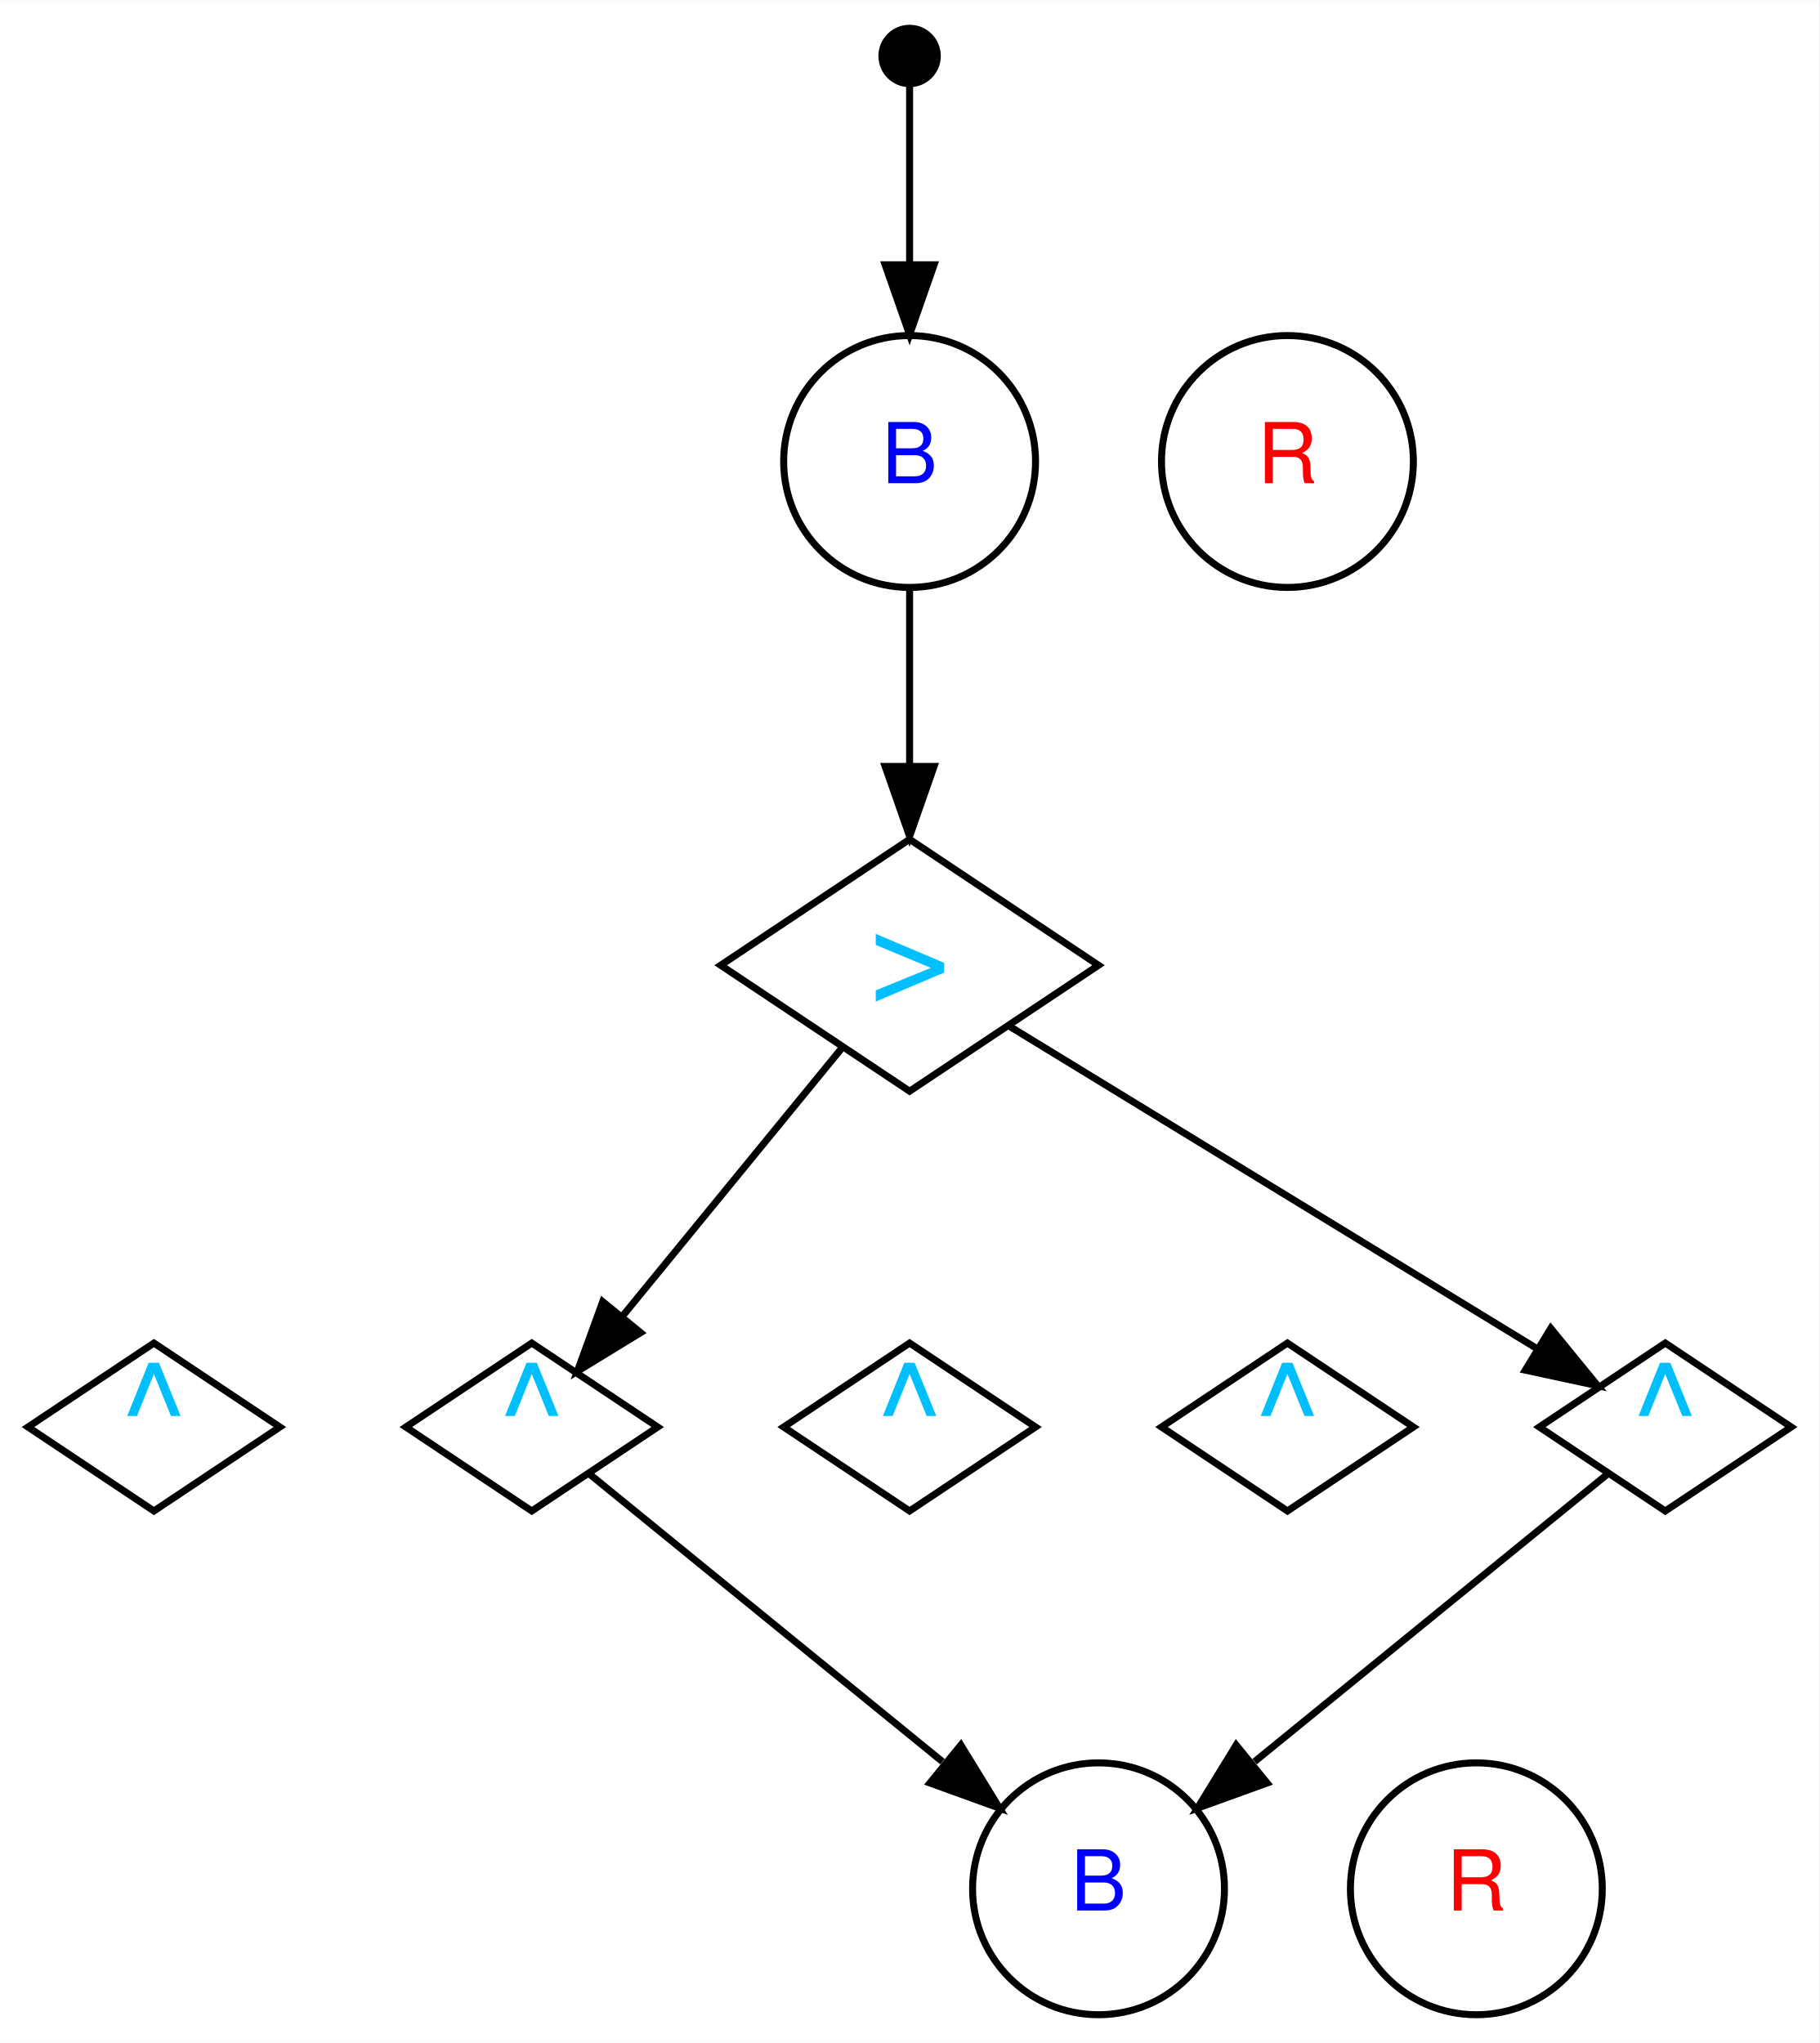
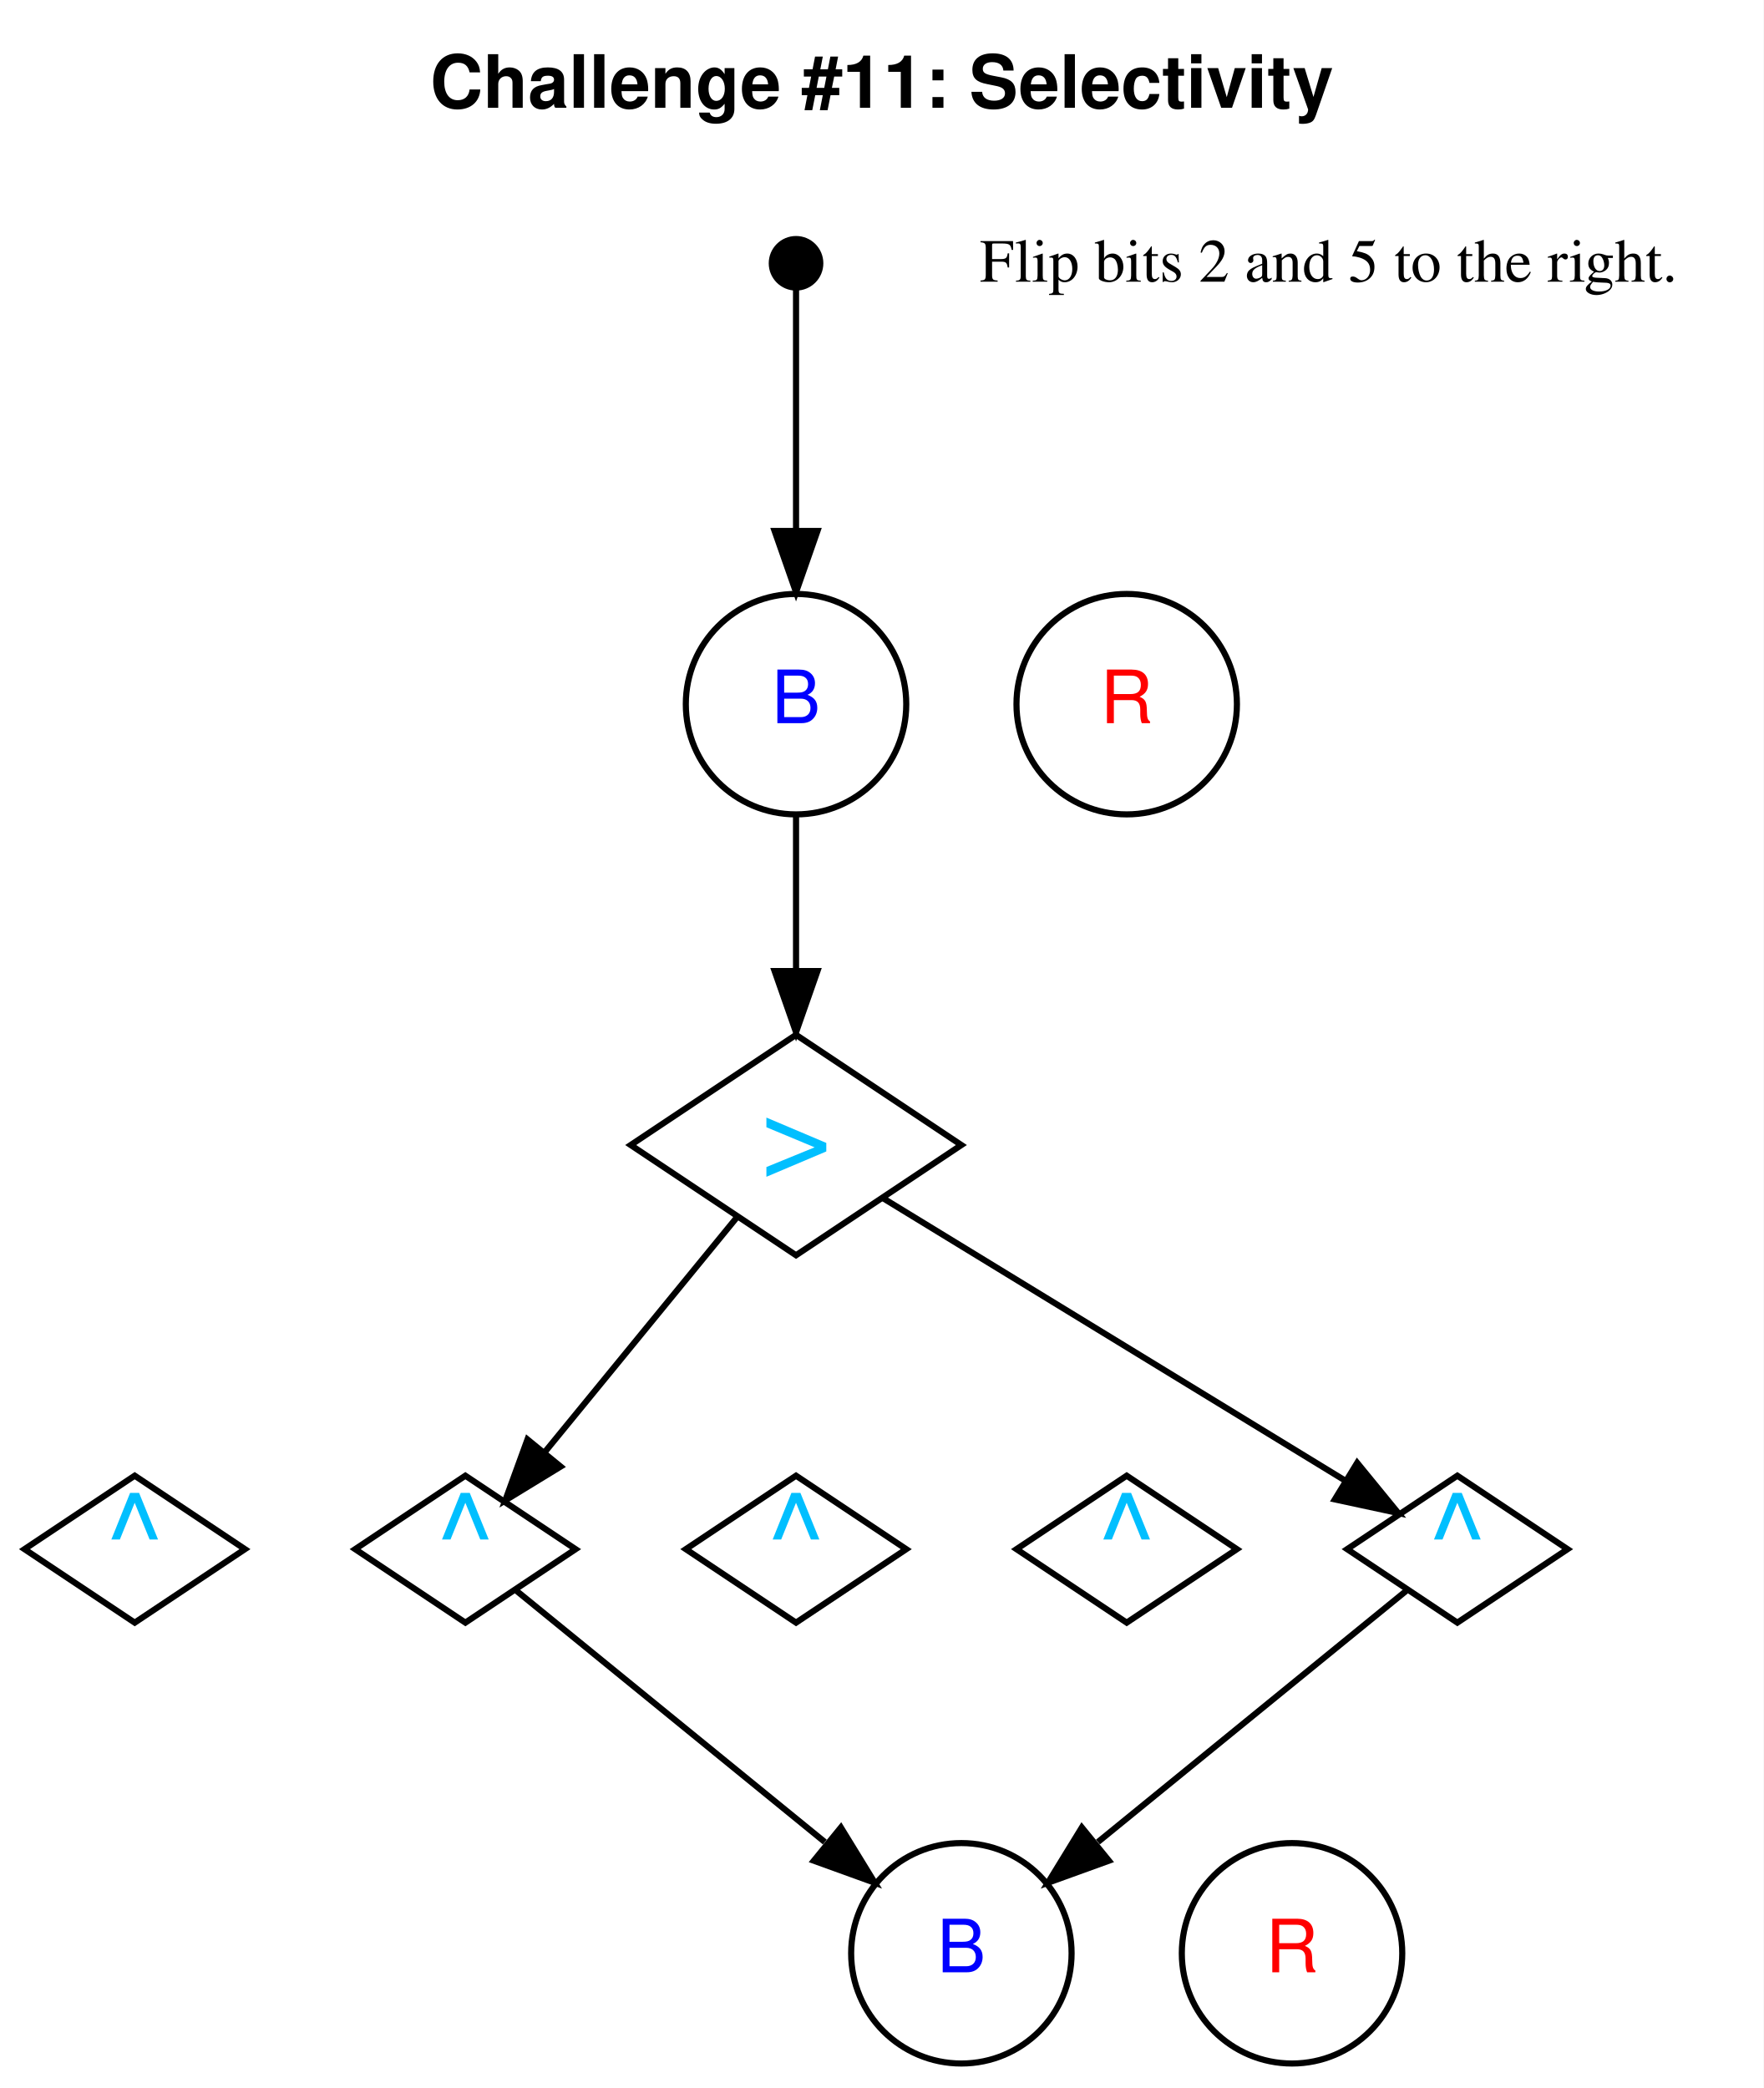
- <svg xmlns="http://www.w3.org/2000/svg" width="260pt" height="292pt" viewBox="0.00 0.00 260.00 291.92">
-   <g id="graph0" class="graph" transform="scale(1 1) rotate(0) translate(4 287.92)">
-     <polygon fill="#ffffff" stroke="transparent" points="-4,4 -4,-287.92 256,-287.92 256,4 -4,4" />
+ <svg xmlns="http://www.w3.org/2000/svg" width="288pt" height="341pt" viewBox="0.00 0.00 288.00 341.00">
+   <g id="graph0" class="graph" transform="scale(1 1) rotate(0) translate(4 337)">
+     <polygon fill="#ffffff" stroke="transparent" points="-4,4 -4,-337 284,-337 284,4 -4,4" />
+     <text text-anchor="middle" x="140" y="-319.4" font-family="Helvetica,sans-Serif" font-weight="bold" font-size="12.00" fill="#000000">Challenge #11: Selectivity</text>
    <g id="node1" class="node">
-       <ellipse fill="#000000" stroke="#000000" cx="126" cy="-279.96" rx="3.96" ry="3.96" />
+       <ellipse fill="#000000" stroke="#000000" cx="126" cy="-294" rx="3.96" ry="3.96" />
    </g>
    <g id="node2" class="node">
      <ellipse fill="none" stroke="#000000" cx="126" cy="-222" rx="18" ry="18" />
      <text text-anchor="middle" x="126" y="-218.9" font-family="Helvetica,sans-Serif" font-size="12.00" fill="#0000ff">B</text>
    </g>
    <g id="edge1" class="edge">
-       <path fill="none" stroke="#000000" d="M126,-275.792C126,-270.32 126,-260.237 126,-250.267" />
-       <polygon fill="#000000" stroke="#000000" points="129.5,-250.115 126,-240.115 122.5,-250.115 129.5,-250.115" />
+       <path fill="none" stroke="#000000" d="M126,-289.712C126,-282.062 126,-265.472 126,-250.629" />
+       <polygon fill="#000000" stroke="#000000" points="129.5,-250.282 126,-240.282 122.5,-250.282 129.5,-250.282" />
    </g>
-     <g id="node6" class="node">
+     <g id="node7" class="node">
      <polygon fill="none" stroke="#000000" points="126,-168 99,-150 126,-132 153,-150 126,-168" />
      <text text-anchor="middle" x="126" y="-145" font-family="Helvetica,sans-Serif" font-size="20.00" fill="#00bfff">&gt;</text>
    </g>
    <g id="edge2" class="edge">
      <path fill="none" stroke="#000000" d="M126,-203.831C126,-196.131 126,-186.974 126,-178.417" />
      <polygon fill="#000000" stroke="#000000" points="129.5,-178.413 126,-168.413 122.5,-178.413 129.5,-178.413" />
    </g>
    <g id="node3" class="node">
      <ellipse fill="none" stroke="#000000" cx="153" cy="-18" rx="18" ry="18" />
      <text text-anchor="middle" x="153" y="-14.9" font-family="Helvetica,sans-Serif" font-size="12.00" fill="#0000ff">B</text>
    </g>
    <g id="node5" class="node">
      <ellipse fill="none" stroke="#000000" cx="207" cy="-18" rx="18" ry="18" />
      <text text-anchor="middle" x="207" y="-14.9" font-family="Helvetica,sans-Serif" font-size="12.00" fill="#ff0000">R</text>
    </g>
    <g id="node4" class="node">
      <ellipse fill="none" stroke="#000000" cx="180" cy="-222" rx="18" ry="18" />
      <text text-anchor="middle" x="180" y="-218.9" font-family="Helvetica,sans-Serif" font-size="12.00" fill="#ff0000">R</text>
    </g>
-     <g id="node7" class="node">
+     <g id="node6" class="node">
+       <text text-anchor="start" x="156" y="-291" font-family="Times" font-size="10.00" fill="#000000">Flip bits 2 and 5 to the right.</text>
+     </g>
+     <g id="node8" class="node">
      <polygon fill="none" stroke="#000000" points="18,-96 0,-84 18,-72 36,-84 18,-96" />
      <text text-anchor="middle" x="18" y="-79" font-family="Helvetica,sans-Serif" font-size="20.00" fill="#00bfff">^</text>
    </g>
-     <g id="node8" class="node">
+     <g id="node9" class="node">
      <polygon fill="none" stroke="#000000" points="72,-96 54,-84 72,-72 90,-84 72,-96" />
      <text text-anchor="middle" x="72" y="-79" font-family="Helvetica,sans-Serif" font-size="20.00" fill="#00bfff">^</text>
    </g>
    <g id="edge4" class="edge">
      <path fill="none" stroke="#000000" d="M116.346,-138.201C107.558,-127.46 94.518,-111.522 84.851,-99.707" />
      <polygon fill="#000000" stroke="#000000" points="87.558,-97.489 78.517,-91.965 82.141,-101.921 87.558,-97.489" />
    </g>
-     <g id="node9" class="node">
+     <g id="node10" class="node">
      <polygon fill="none" stroke="#000000" points="126,-96 108,-84 126,-72 144,-84 126,-96" />
      <text text-anchor="middle" x="126" y="-79" font-family="Helvetica,sans-Serif" font-size="20.00" fill="#00bfff">^</text>
    </g>
-     <g id="node10" class="node">
+     <g id="node11" class="node">
      <polygon fill="none" stroke="#000000" points="180,-96 162,-84 180,-72 198,-84 180,-96" />
      <text text-anchor="middle" x="180" y="-79" font-family="Helvetica,sans-Serif" font-size="20.00" fill="#00bfff">^</text>
    </g>
-     <g id="node11" class="node">
+     <g id="node12" class="node">
      <polygon fill="none" stroke="#000000" points="234,-96 216,-84 234,-72 252,-84 234,-96" />
      <text text-anchor="middle" x="234" y="-79" font-family="Helvetica,sans-Serif" font-size="20.00" fill="#00bfff">^</text>
    </g>
    <g id="edge7" class="edge">
      <path fill="none" stroke="#000000" d="M140.119,-141.372C159.457,-129.554 194.21,-108.316 215.576,-95.259" />
      <polygon fill="#000000" stroke="#000000" points="217.64,-98.1 224.347,-89.899 213.989,-92.127 217.64,-98.1" />
    </g>
    <g id="edge8" class="edge">
      <path fill="none" stroke="#000000" d="M80.363,-77.185C92.135,-67.594 114.017,-49.764 130.698,-36.172" />
      <polygon fill="#000000" stroke="#000000" points="133.325,-38.547 138.866,-29.516 128.903,-33.12 133.325,-38.547" />
    </g>
    <g id="edge9" class="edge">
      <path fill="none" stroke="#000000" d="M225.637,-77.185C213.865,-67.594 191.983,-49.764 175.302,-36.172" />
      <polygon fill="#000000" stroke="#000000" points="177.097,-33.12 167.134,-29.516 172.675,-38.547 177.097,-33.12" />
    </g>
  </g>
</svg>
